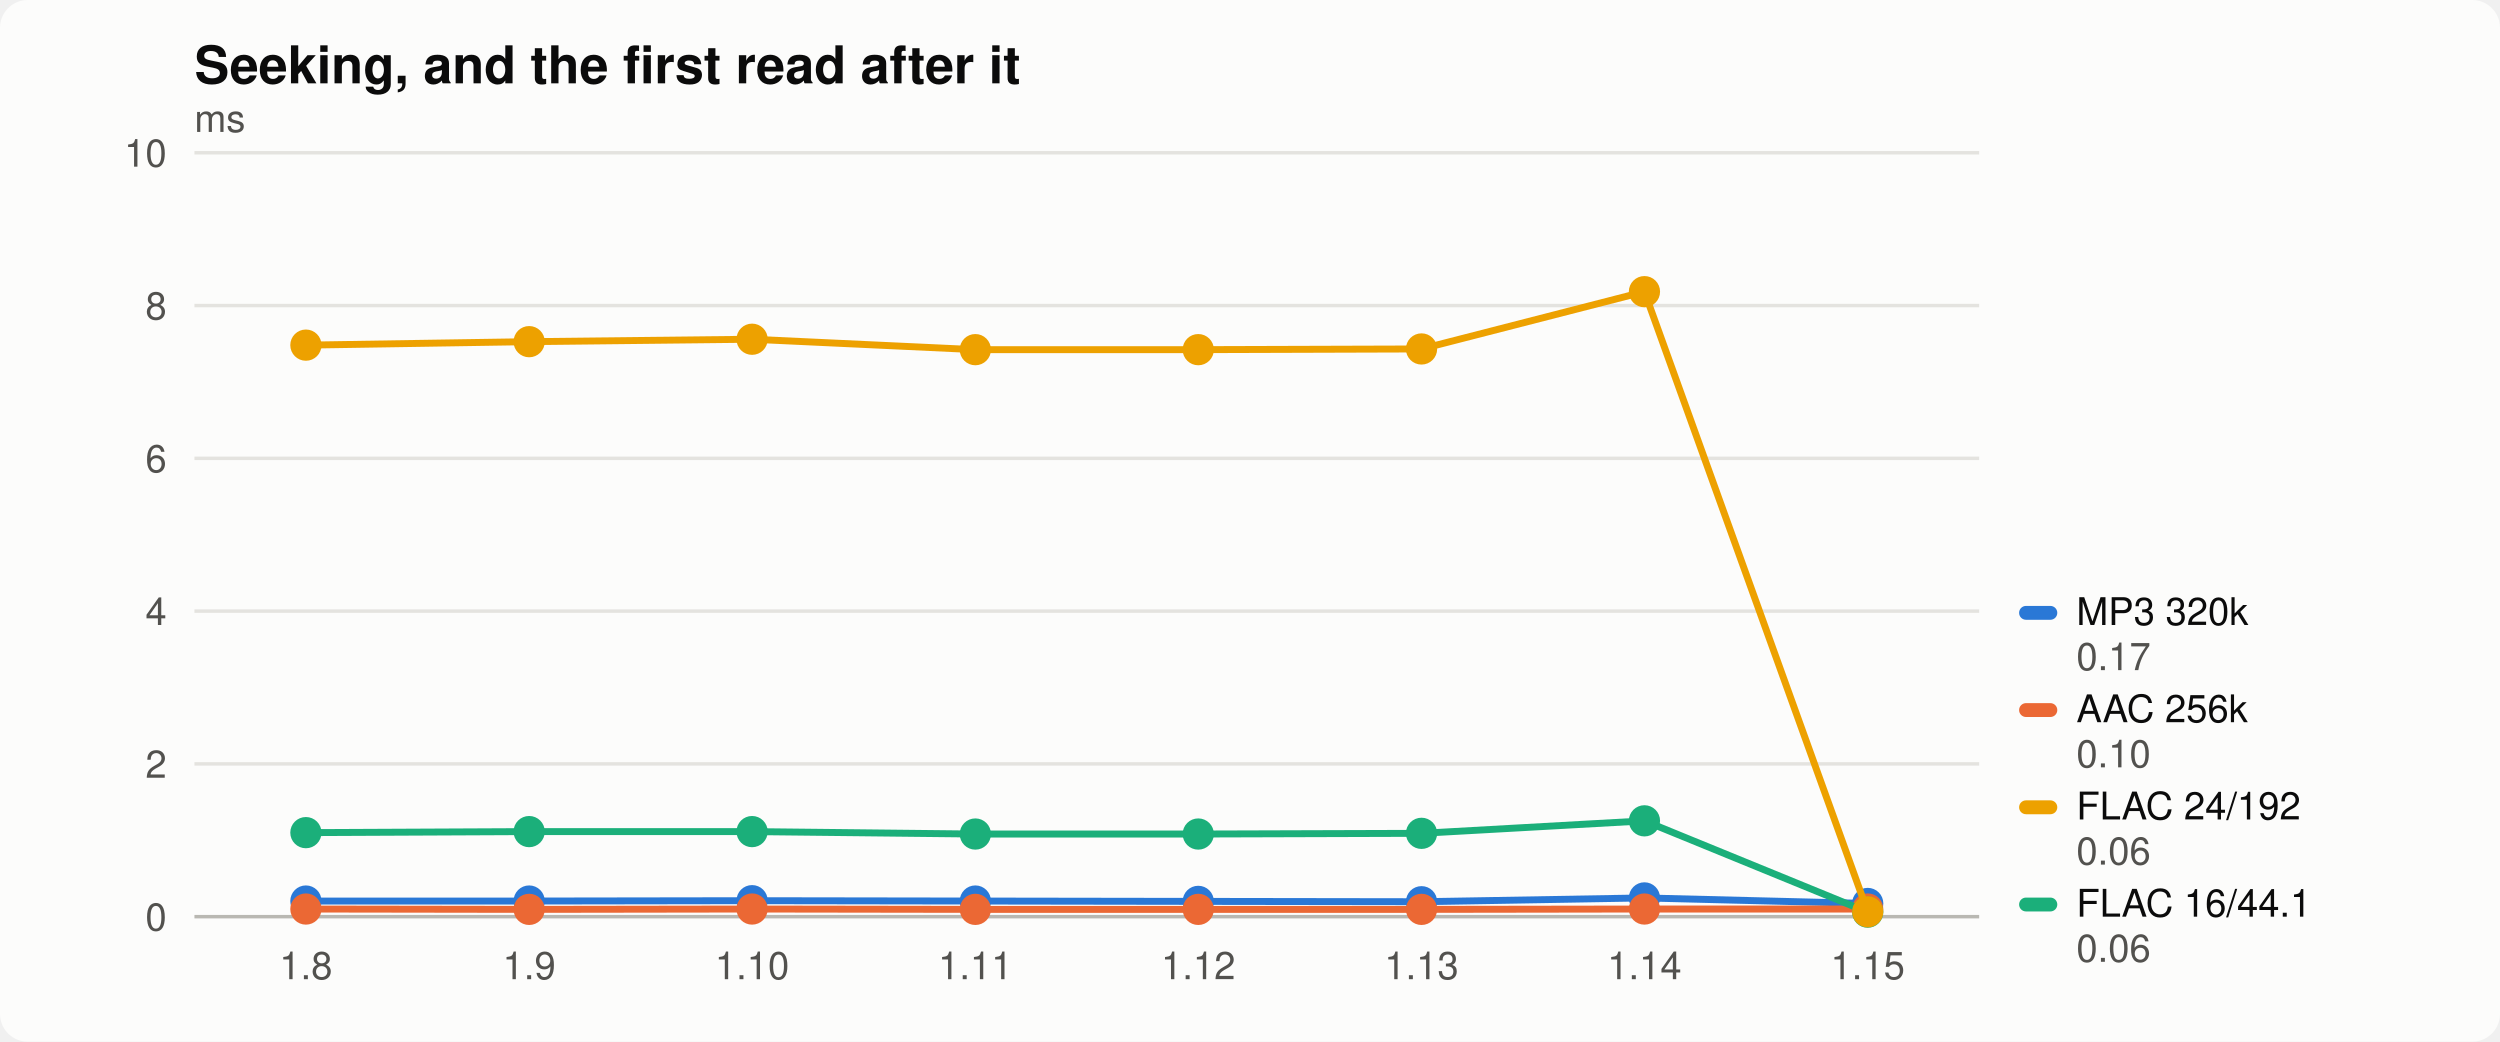
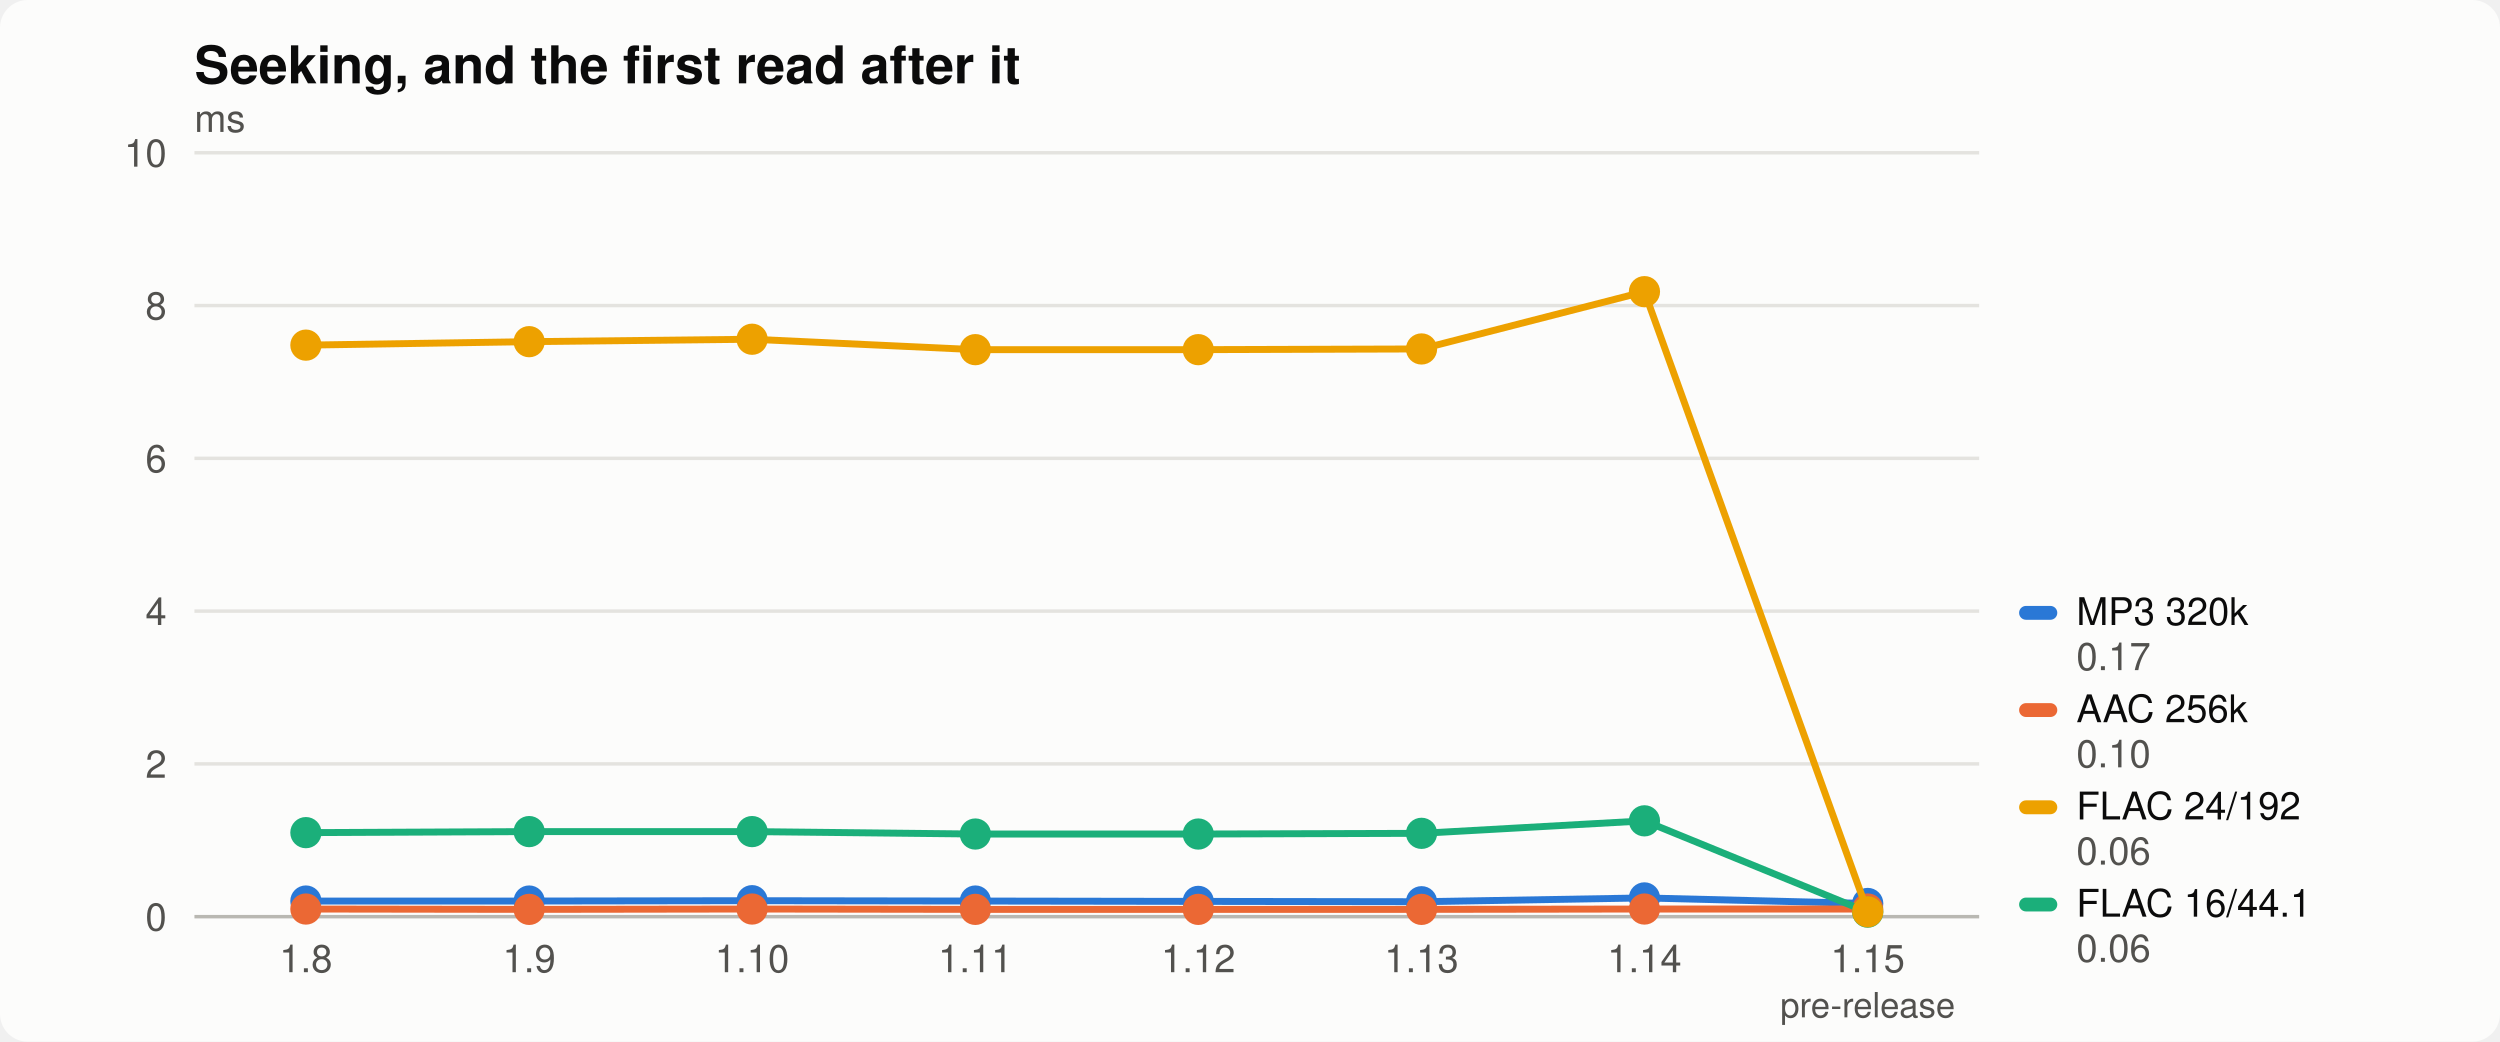
<svg xmlns="http://www.w3.org/2000/svg" viewBox="0 0 720 300" width="720" height="300" font-family="-apple-system,BlinkMacSystemFont,Segoe UI,Helvetica,Arial,sans-serif" role="img" aria-label="Seeking, and the first read after it">
  <style>.bg{fill:#fcfcfb}.t{fill:#0b0b0b}.m{fill:#52514e}.g{stroke:#e4e3df}.a{stroke:#b9b8b2}.s0{stroke:#2a78d6;fill:#2a78d6}.s1{stroke:#eb6834;fill:#eb6834}.s2{stroke:#1baf7a;fill:#1baf7a}.s3{stroke:#eda100;fill:#eda100}@media (prefers-color-scheme:dark){.bg{fill:#1a1a19}.t{fill:#ffffff}.m{fill:#c3c2b7}.g{stroke:#2f2f2d}.a{stroke:#555550}.s0{stroke:#3987e5;fill:#3987e5}.s1{stroke:#d95926;fill:#d95926}.s2{stroke:#199e70;fill:#199e70}.s3{stroke:#c98500;fill:#c98500}}.l{fill:none;stroke-width:2;stroke-linejoin:round;stroke-linecap:round}</style>
  <rect class="bg" width="720" height="300" rx="8" />
  <text class="t" x="56" y="24" font-size="15" font-weight="600">Seeking, and the first read after it</text>
  <text class="m" x="56" y="38" font-size="11">ms</text>
  <line class="a" x1="56" x2="570" y1="264.0" y2="264.0" />
  <text class="m" x="48" y="268.0" font-size="11" text-anchor="end">0</text>
  <line class="g" x1="56" x2="570" y1="220.0" y2="220.0" />
  <text class="m" x="48" y="224.0" font-size="11" text-anchor="end">2</text>
  <line class="g" x1="56" x2="570" y1="176.0" y2="176.0" />
  <text class="m" x="48" y="180.0" font-size="11" text-anchor="end">4</text>
  <line class="g" x1="56" x2="570" y1="132.0" y2="132.0" />
  <text class="m" x="48" y="136.0" font-size="11" text-anchor="end">6</text>
  <line class="g" x1="56" x2="570" y1="88.0" y2="88.0" />
  <text class="m" x="48" y="92.0" font-size="11" text-anchor="end">8</text>
  <line class="g" x1="56" x2="570" y1="44.0" y2="44.0" />
  <text class="m" x="48" y="48.0" font-size="11" text-anchor="end">10</text>
-   <text class="m" x="88.1" y="282" font-size="11" text-anchor="middle">1.8</text>
-   <text class="m" x="152.4" y="282" font-size="11" text-anchor="middle">1.9</text>
-   <text class="m" x="216.6" y="282" font-size="11" text-anchor="middle">1.10</text>
-   <text class="m" x="280.9" y="282" font-size="11" text-anchor="middle">1.11</text>
-   <text class="m" x="345.1" y="282" font-size="11" text-anchor="middle">1.12</text>
-   <text class="m" x="409.4" y="282" font-size="11" text-anchor="middle">1.13</text>
-   <text class="m" x="473.6" y="282" font-size="11" text-anchor="middle">1.14</text>
-   <text class="m" x="537.9" y="282" font-size="11" text-anchor="middle">1.15</text>
+   <text class="m" x="88.1" y="280" font-size="11" text-anchor="middle">1.8</text>
+   <text class="m" x="152.4" y="280" font-size="11" text-anchor="middle">1.9</text>
+   <text class="m" x="216.6" y="280" font-size="11" text-anchor="middle">1.10</text>
+   <text class="m" x="280.9" y="280" font-size="11" text-anchor="middle">1.11</text>
+   <text class="m" x="345.1" y="280" font-size="11" text-anchor="middle">1.12</text>
+   <text class="m" x="409.4" y="280" font-size="11" text-anchor="middle">1.13</text>
+   <text class="m" x="473.6" y="280" font-size="11" text-anchor="middle">1.14</text>
+   <text class="m" x="537.9" y="280" font-size="11" text-anchor="middle">1.15</text>
+   <text class="m" x="537.9" y="293" font-size="10" text-anchor="middle">pre-release</text>
  <path class="l s0" d="M88.1,259.5 L152.4,259.5 L216.6,259.4 L280.9,259.5 L345.1,259.6 L409.4,259.7 L473.6,258.6 L537.9,260.2" />
  <circle class="s0" cx="88.1" cy="259.5" r="4" stroke="none" />
  <circle class="s0" cx="152.4" cy="259.5" r="4" stroke="none" />
  <circle class="s0" cx="216.6" cy="259.4" r="4" stroke="none" />
  <circle class="s0" cx="280.9" cy="259.5" r="4" stroke="none" />
  <circle class="s0" cx="345.1" cy="259.6" r="4" stroke="none" />
  <circle class="s0" cx="409.4" cy="259.7" r="4" stroke="none" />
  <circle class="s0" cx="473.6" cy="258.6" r="4" stroke="none" />
  <circle class="s0" cx="537.9" cy="260.2" r="4" stroke="none" />
  <path class="l s1" d="M88.1,261.8 L152.4,261.9 L216.6,261.8 L280.9,261.9 L345.1,261.9 L409.4,261.9 L473.6,261.8 L537.9,261.8" />
  <circle class="s1" cx="88.1" cy="261.8" r="4" stroke="none" />
  <circle class="s1" cx="152.4" cy="261.9" r="4" stroke="none" />
  <circle class="s1" cx="216.6" cy="261.8" r="4" stroke="none" />
  <circle class="s1" cx="280.9" cy="261.9" r="4" stroke="none" />
  <circle class="s1" cx="345.1" cy="261.9" r="4" stroke="none" />
  <circle class="s1" cx="409.4" cy="261.9" r="4" stroke="none" />
  <circle class="s1" cx="473.6" cy="261.8" r="4" stroke="none" />
  <circle class="s1" cx="537.9" cy="261.8" r="4" stroke="none" />
  <path class="l s2" d="M88.1,239.8 L152.4,239.5 L216.6,239.5 L280.9,240.2 L345.1,240.2 L409.4,240.0 L473.6,236.4 L537.9,262.7" />
  <circle class="s2" cx="88.1" cy="239.8" r="4" stroke="none" />
  <circle class="s2" cx="152.4" cy="239.5" r="4" stroke="none" />
  <circle class="s2" cx="216.6" cy="239.5" r="4" stroke="none" />
  <circle class="s2" cx="280.9" cy="240.2" r="4" stroke="none" />
  <circle class="s2" cx="345.1" cy="240.2" r="4" stroke="none" />
  <circle class="s2" cx="409.4" cy="240.0" r="4" stroke="none" />
  <circle class="s2" cx="473.6" cy="236.4" r="4" stroke="none" />
  <circle class="s2" cx="537.9" cy="262.7" r="4" stroke="none" />
  <path class="l s3" d="M88.1,99.4 L152.4,98.4 L216.6,97.7 L280.9,100.7 L345.1,100.7 L409.4,100.5 L473.6,84.0 L537.9,262.6" />
  <circle class="s3" cx="88.1" cy="99.4" r="4" stroke="none" />
  <circle class="s3" cx="152.4" cy="98.4" r="4" stroke="none" />
  <circle class="s3" cx="216.6" cy="97.7" r="4" stroke="none" />
  <circle class="s3" cx="280.9" cy="100.7" r="4" stroke="none" />
  <circle class="s3" cx="345.1" cy="100.7" r="4" stroke="none" />
  <circle class="s3" cx="409.4" cy="100.5" r="4" stroke="none" />
  <circle class="s3" cx="473.6" cy="84.0" r="4" stroke="none" />
  <circle class="s3" cx="537.9" cy="262.6" r="4" stroke="none" />
  <rect class="s0" x="582" y="175.0" width="10" height="3" rx="1.5" stroke="none" />
  <text class="t" x="598" y="180.0" font-size="11">MP3 320k</text>
  <text class="m" x="598" y="193.0" font-size="11">0.17</text>
  <rect class="s1" x="582" y="203.0" width="10" height="3" rx="1.5" stroke="none" />
  <text class="t" x="598" y="208.0" font-size="11">AAC 256k</text>
  <text class="m" x="598" y="221.0" font-size="11">0.10</text>
  <rect class="s3" x="582" y="231.0" width="10" height="3" rx="1.5" stroke="none" />
  <text class="t" x="598" y="236.0" font-size="11">FLAC 24/192</text>
  <text class="m" x="598" y="249.0" font-size="11">0.06</text>
  <rect class="s2" x="582" y="259.0" width="10" height="3" rx="1.5" stroke="none" />
  <text class="t" x="598" y="264.0" font-size="11">FLAC 16/44.1</text>
  <text class="m" x="598" y="277.0" font-size="11">0.06</text>
</svg>
